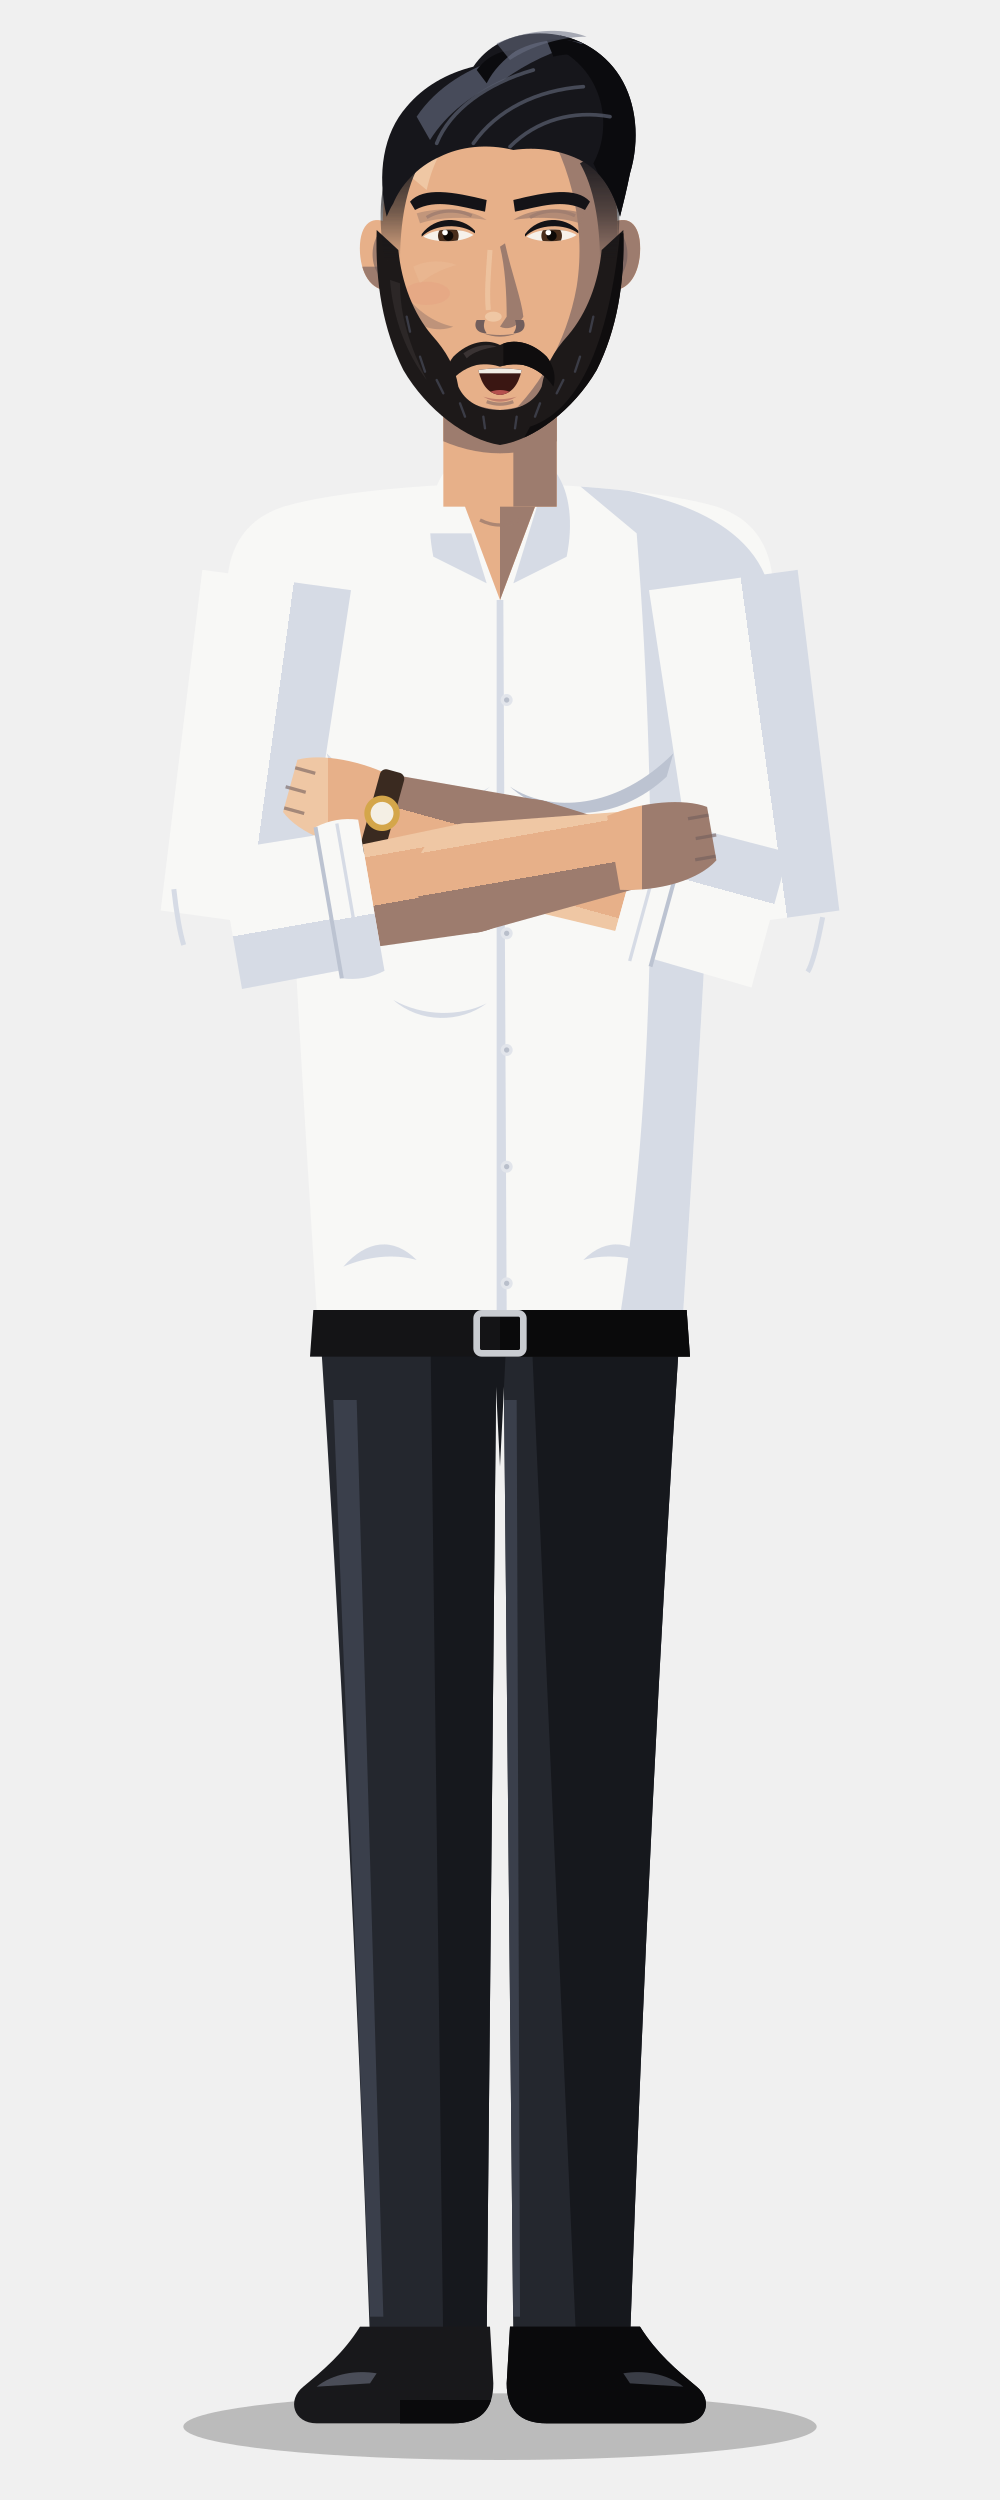
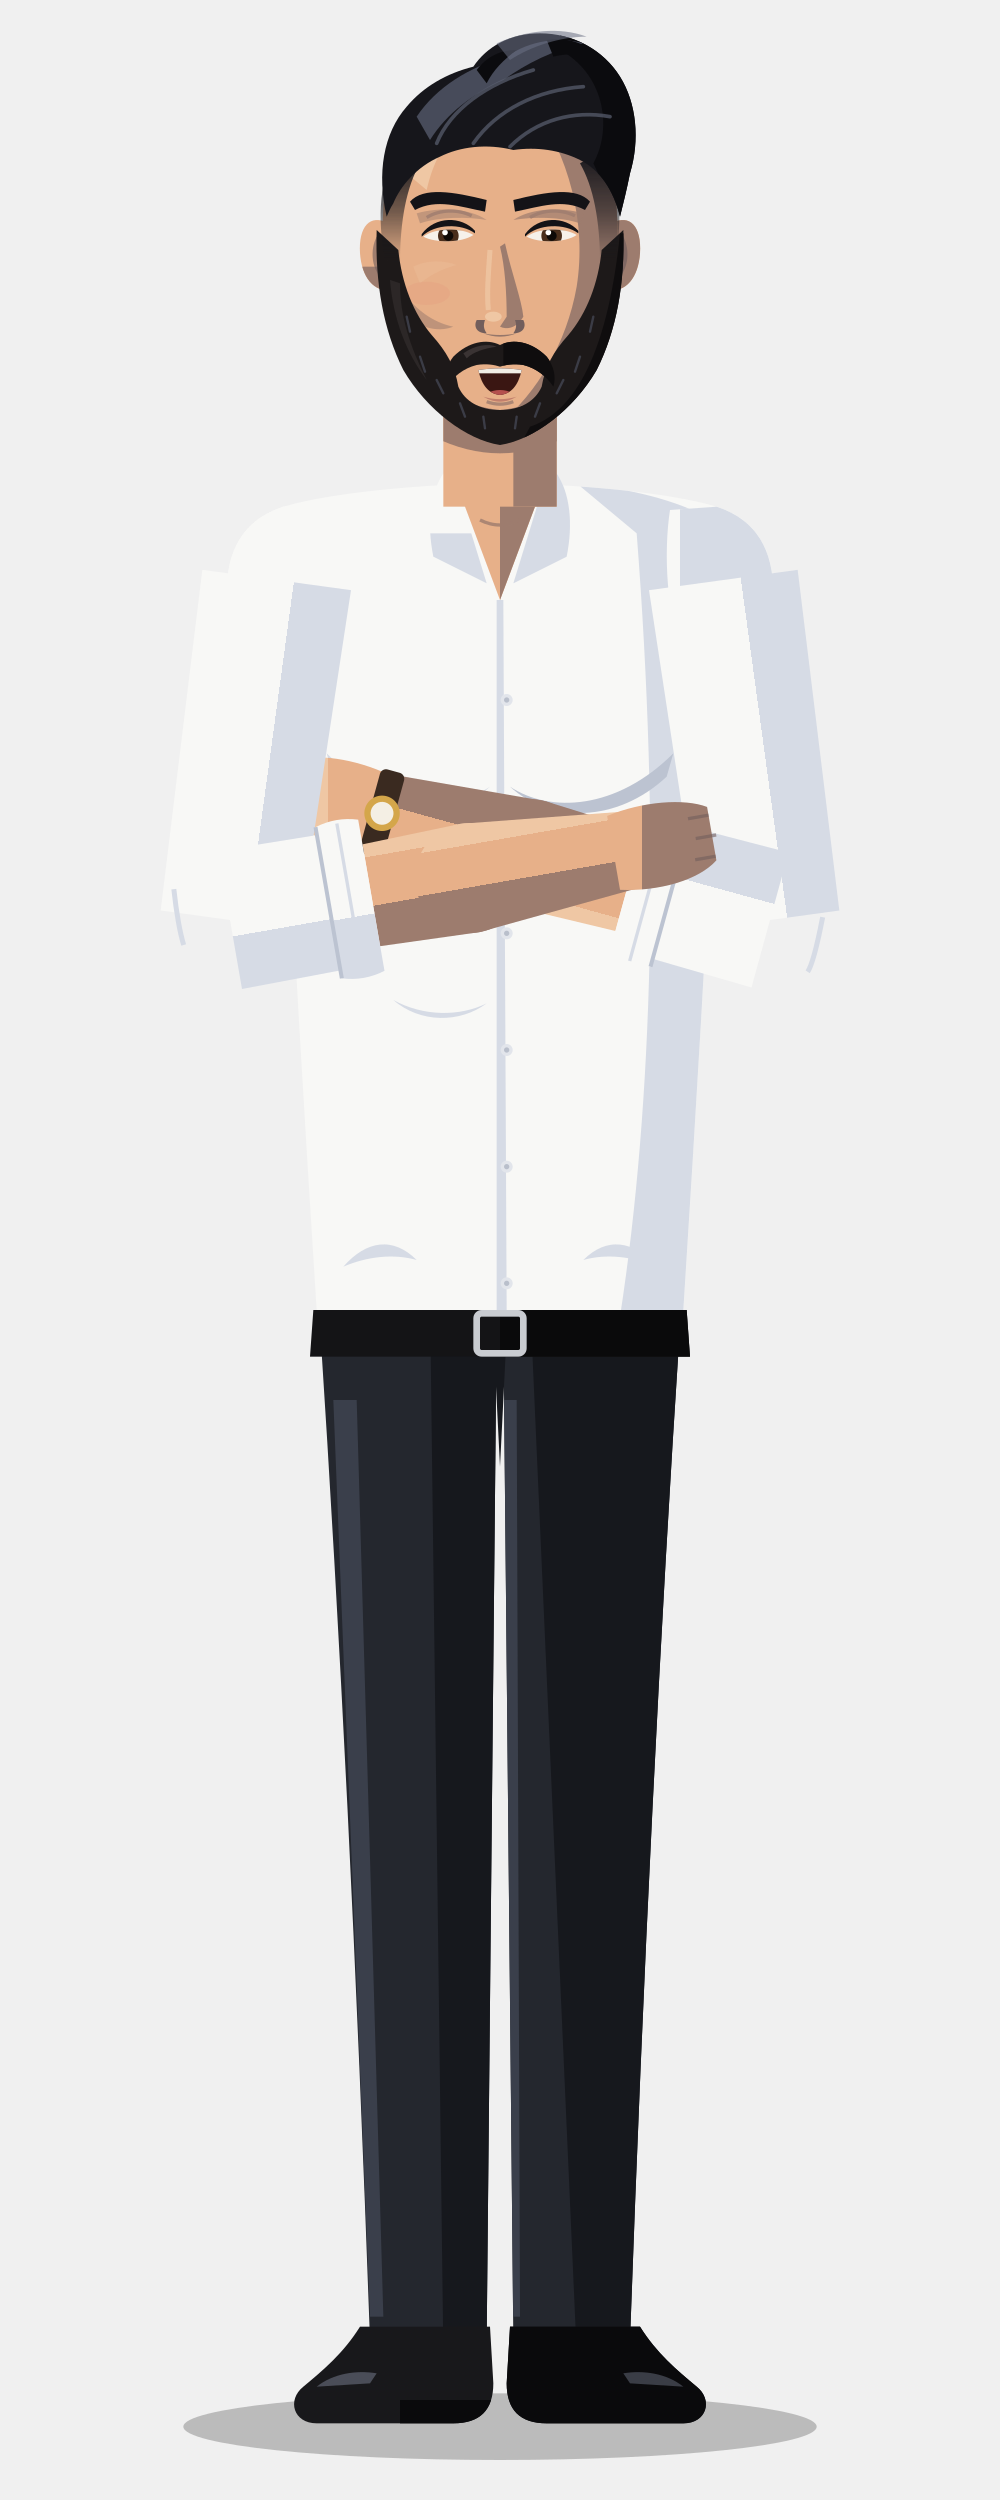
<svg xmlns="http://www.w3.org/2000/svg" viewBox="0 0 600 1500" width="600" height="1500">
  <defs>
    <linearGradient id="fade" x1="0" y1="0" x2="0" y2="1">
      <stop offset="0" stop-color="#16161b" stop-opacity="1" />
      <stop offset="0.55" stop-color="#16161b" stop-opacity="0.55" />
      <stop offset="1" stop-color="#16161b" stop-opacity="0" />
    </linearGradient>
    <clipPath id="c1">
      <path d="M192,796 L298,796 L292,1404 L222,1404 C214,1180 204,980 192,796 Z" />
    </clipPath>
    <clipPath id="c2">
      <path d="M 408,796 L 302,796 L 308,1404 L 378,1404 C 386,1180 396,980 408,796 Z" />
    </clipPath>
    <clipPath id="c3">
      <path d="M216,1396 L294,1396 L296,1430 C296,1446 288,1454 272,1454 L190,1454 C176,1454 172,1440 182,1432 C194,1422 206,1412 216,1396 Z" />
    </clipPath>
    <clipPath id="c4">
      <path d="M 384,1396 L 306,1396 L 304,1430 C 304,1446 312,1454 328,1454 L 410,1454 C 424,1454 428,1440 418,1432 C 406,1422 394,1412 384,1396 Z" />
    </clipPath>
    <clipPath id="c5">
      <path d="M300,290 C268,290 204,294 170,304 C146,312 136,330 136,356 L140,404 C148,432 162,452 172,470 C176,560 182,660 190,786 L410,786 C418,660 424,560 428,470 C438,452 452,432 460,404 L464,356 C464,330 454,312 430,304 C396,294 332,290 300,290 Z" />
    </clipPath>
    <clipPath id="c6">
      <path d="M276,296 L324,296 L300,360 Z" />
    </clipPath>
    <clipPath id="c7">
      <path d="M266,284 C258,296 256,314 260,334 L292,350 L276,298 Z" />
    </clipPath>
    <clipPath id="c8">
      <path d="M 334,284 C 342,296 344,314 340,334 L 308,350 L 324,298 Z" />
    </clipPath>
    <clipPath id="c9">
      <path d="M188,786 L412,786 L414,814 L186,814 Z" />
    </clipPath>
-     <linearGradient id="g10" gradientUnits="userSpaceOnUse" x1="404.9" y1="455.9" x2="491.1" y2="444.1">
-       <stop offset="0" stop-color="#f8f8f6" />
-       <stop offset="0.62" stop-color="#f8f8f6" />
-       <stop offset="0.62" stop-color="#d6dbe5" />
-       <stop offset="1" stop-color="#d6dbe5" />
-     </linearGradient>
-     <linearGradient id="g11" gradientUnits="userSpaceOnUse" x1="108.9" y1="444.1" x2="195.1" y2="455.9">
-       <stop offset="0" stop-color="#f8f8f6" />
-       <stop offset="0.62" stop-color="#f8f8f6" />
-       <stop offset="0.62" stop-color="#d6dbe5" />
-       <stop offset="1" stop-color="#d6dbe5" />
-     </linearGradient>
-     <linearGradient id="g12" gradientUnits="userSpaceOnUse" x1="339.4" y1="551.5" x2="356.4" y2="489.8">
-       <stop offset="0" stop-color="#efc7a4" />
-       <stop offset="0.14" stop-color="#efc7a4" />
-       <stop offset="0.14" stop-color="#e7b089" />
-       <stop offset="0.6" stop-color="#e7b089" />
-       <stop offset="0.6" stop-color="#9d7c6e" />
-       <stop offset="1" stop-color="#9d7c6e" />
-     </linearGradient>
-     <linearGradient id="g13" gradientUnits="userSpaceOnUse" x1="256.1" y1="523.9" x2="270.7" y2="470.9">
-       <stop offset="0" stop-color="#efc7a4" />
-       <stop offset="0.14" stop-color="#efc7a4" />
-       <stop offset="0.14" stop-color="#e7b089" />
-       <stop offset="0.6" stop-color="#e7b089" />
-       <stop offset="0.6" stop-color="#9d7c6e" />
-       <stop offset="1" stop-color="#9d7c6e" />
-     </linearGradient>
-     <linearGradient id="g14" gradientUnits="userSpaceOnUse" x1="415.0" y1="582.1" x2="437.0" y2="502.1">
-       <stop offset="0" stop-color="#f8f8f6" />
-       <stop offset="0.62" stop-color="#f8f8f6" />
-       <stop offset="0.62" stop-color="#d6dbe5" />
-       <stop offset="1" stop-color="#d6dbe5" />
-     </linearGradient>
-     <linearGradient id="g15" gradientUnits="userSpaceOnUse" x1="377.8" y1="576.6" x2="402.2" y2="487.8">
-       <stop offset="0" stop-color="#f8f8f6" />
-       <stop offset="0.62" stop-color="#f8f8f6" />
-       <stop offset="0.62" stop-color="#d6dbe5" />
-       <stop offset="1" stop-color="#d6dbe5" />
-     </linearGradient>
-     <linearGradient id="g16" gradientUnits="userSpaceOnUse" x1="-7.4" y1="27.0" x2="7.4" y2="-27.0">
-       <stop offset="0" stop-color="#efc7a4" />
-       <stop offset="0.14" stop-color="#efc7a4" />
-       <stop offset="0.14" stop-color="#e7b089" />
-       <stop offset="0.6" stop-color="#e7b089" />
-       <stop offset="0.6" stop-color="#9d7c6e" />
-       <stop offset="1" stop-color="#9d7c6e" />
-     </linearGradient>
-     <linearGradient id="g17" gradientUnits="userSpaceOnUse" x1="246.9" y1="500.5" x2="257.9" y2="563.5">
-       <stop offset="0" stop-color="#efc7a4" />
-       <stop offset="0.14" stop-color="#efc7a4" />
-       <stop offset="0.14" stop-color="#e7b089" />
-       <stop offset="0.6" stop-color="#e7b089" />
-       <stop offset="0.6" stop-color="#9d7c6e" />
-       <stop offset="1" stop-color="#9d7c6e" />
-     </linearGradient>
-     <linearGradient id="g18" gradientUnits="userSpaceOnUse" x1="332.1" y1="490.1" x2="341.6" y2="544.3">
-       <stop offset="0" stop-color="#efc7a4" />
-       <stop offset="0.14" stop-color="#efc7a4" />
-       <stop offset="0.14" stop-color="#e7b089" />
-       <stop offset="0.6" stop-color="#e7b089" />
-       <stop offset="0.6" stop-color="#9d7c6e" />
-       <stop offset="1" stop-color="#9d7c6e" />
-     </linearGradient>
-     <linearGradient id="g19" gradientUnits="userSpaceOnUse" x1="166.8" y1="504.8" x2="181.2" y2="586.6">
-       <stop offset="0" stop-color="#f8f8f6" />
-       <stop offset="0.62" stop-color="#f8f8f6" />
-       <stop offset="0.62" stop-color="#d6dbe5" />
-       <stop offset="1" stop-color="#d6dbe5" />
-     </linearGradient>
-     <linearGradient id="g20" gradientUnits="userSpaceOnUse" x1="202.1" y1="494.1" x2="217.9" y2="584.7">
-       <stop offset="0" stop-color="#f8f8f6" />
-       <stop offset="0.62" stop-color="#f8f8f6" />
-       <stop offset="0.62" stop-color="#d6dbe5" />
-       <stop offset="1" stop-color="#d6dbe5" />
-     </linearGradient>
-     <linearGradient id="g21" gradientUnits="userSpaceOnUse" x1="4.8" y1="-27.6" x2="-4.8" y2="27.6">
-       <stop offset="0" stop-color="#efc7a4" />
-       <stop offset="0.14" stop-color="#efc7a4" />
-       <stop offset="0.14" stop-color="#e7b089" />
-       <stop offset="0.6" stop-color="#e7b089" />
-       <stop offset="0.6" stop-color="#9d7c6e" />
-       <stop offset="1" stop-color="#9d7c6e" />
-     </linearGradient>
-     <clipPath id="c22">
+     <clipPath id="c10">
+       <path d="M170,304 C146,312 136,330 136,356 L140,404 C152,410 174,406 190,392 C200,370 202,332 198,306 Z" />
+     </clipPath>
+     <clipPath id="c11">
+       <path d="M 430,304 C 454,312 464,330 464,356 L 460,404 C 448,410 426,406 410,392 C 400,370 398,332 402,306 Z" />
+     </clipPath>
+     <clipPath id="c12">
      <path d="M233,134 C222,128 215,136 216,152 C217,166 224,176 236,174 Z" />
    </clipPath>
-     <clipPath id="c23">
+     <clipPath id="c13">
      <path d="M 367,134 C 378,128 385,136 384,152 C 383,166 376,176 364,174 Z" />
    </clipPath>
-     <clipPath id="c24">
+     <clipPath id="c14">
      <path d="M266,220 L266,304 L334,304 L334,220 Z" />
    </clipPath>
-     <clipPath id="c25">
+     <clipPath id="c15">
      <path d="M300,64 C341,64 369,88 370,126 C372,152 368,176 360,196 L351,214 C340,232 322,244 300,246 C278,244 260,232 249,214 L240,196 C232,176 228,152 230,126 C231,88 259,64 300,64 Z" />
    </clipPath>
-     <clipPath id="c26">
+     <clipPath id="c16">
      <path d="M254,142 C261,136.5 277,136.5 284,141 C277,145.85 261,145.85 254,142 Z" />
    </clipPath>
-     <clipPath id="c27">
+     <clipPath id="c17">
      <path d="M316,142 C323,136.5 339,136.5 346,141 C339,145.85 323,145.85 316,142 Z" />
    </clipPath>
-     <clipPath id="c28">
+     <clipPath id="c18">
      <path d="M226,138 C225,170 230,198 242,222 C256,246 280,264 300,267 C320,264 344,246 358,222 C370,198 375,170 374,138 L361,150 C359,170 352,188 341,201 C332,211 327,220 325,232 C321,241 312,246 300,246 C288,246 279,241 275,232 C273,220 268,211 259,201 C248,188 241,170 239,150 Z" />
    </clipPath>
-     <clipPath id="c29">
+     <clipPath id="c19">
      <path d="M272,214 C281,205 292,203 300,207 C308,203 319,205 328,214 C332,219 334,226 332,232 C328,226 322,221 314,219 C308,218 303,219 300,220 C297,219 292,218 286,219 C278,221 272,226 268,232 C266,226 268,219 272,214 Z" />
    </clipPath>
-     <clipPath id="c30">
+     <clipPath id="c20">
      <path d="M287,222 Q300,220 313,222 Q310,236 300,237 Q290,236 287,222 Z" />
    </clipPath>
-     <clipPath id="c31">
+     <clipPath id="c21">
      <path d="M232,130 C226,104 230,80 244,64 C254,52 268,44 284,40 C292,28 306,20 324,20 C344,20 362,30 372,46 C382,62 384,84 378,104 C376,114 374,122 372,130 C368,114 360,102 348,96 C336,90 322,88 308,90 C292,86 276,88 264,94 C250,100 240,112 236,122 C234,125 233,128 232,130 Z" />
    </clipPath>
+     <linearGradient id="g22" gradientUnits="userSpaceOnUse" x1="404.9" y1="455.9" x2="491.1" y2="444.1">
+       <stop offset="0" stop-color="#f8f8f6" />
+       <stop offset="0.62" stop-color="#f8f8f6" />
+       <stop offset="0.62" stop-color="#d6dbe5" />
+       <stop offset="1" stop-color="#d6dbe5" />
+     </linearGradient>
+     <linearGradient id="g23" gradientUnits="userSpaceOnUse" x1="339.4" y1="551.5" x2="356.4" y2="489.8">
+       <stop offset="0" stop-color="#efc7a4" />
+       <stop offset="0.14" stop-color="#efc7a4" />
+       <stop offset="0.14" stop-color="#e7b089" />
+       <stop offset="0.6" stop-color="#e7b089" />
+       <stop offset="0.6" stop-color="#9d7c6e" />
+       <stop offset="1" stop-color="#9d7c6e" />
+     </linearGradient>
+     <linearGradient id="g24" gradientUnits="userSpaceOnUse" x1="256.1" y1="523.9" x2="270.7" y2="470.9">
+       <stop offset="0" stop-color="#efc7a4" />
+       <stop offset="0.14" stop-color="#efc7a4" />
+       <stop offset="0.14" stop-color="#e7b089" />
+       <stop offset="0.6" stop-color="#e7b089" />
+       <stop offset="0.6" stop-color="#9d7c6e" />
+       <stop offset="1" stop-color="#9d7c6e" />
+     </linearGradient>
+     <linearGradient id="g25" gradientUnits="userSpaceOnUse" x1="415.0" y1="582.1" x2="437.0" y2="502.1">
+       <stop offset="0" stop-color="#f8f8f6" />
+       <stop offset="0.62" stop-color="#f8f8f6" />
+       <stop offset="0.62" stop-color="#d6dbe5" />
+       <stop offset="1" stop-color="#d6dbe5" />
+     </linearGradient>
+     <linearGradient id="g26" gradientUnits="userSpaceOnUse" x1="377.8" y1="576.6" x2="402.2" y2="487.8">
+       <stop offset="0" stop-color="#f8f8f6" />
+       <stop offset="0.62" stop-color="#f8f8f6" />
+       <stop offset="0.62" stop-color="#d6dbe5" />
+       <stop offset="1" stop-color="#d6dbe5" />
+     </linearGradient>
+     <linearGradient id="g27" gradientUnits="userSpaceOnUse" x1="-7.4" y1="27.0" x2="7.4" y2="-27.0">
+       <stop offset="0" stop-color="#efc7a4" />
+       <stop offset="0.14" stop-color="#efc7a4" />
+       <stop offset="0.14" stop-color="#e7b089" />
+       <stop offset="0.6" stop-color="#e7b089" />
+       <stop offset="0.6" stop-color="#9d7c6e" />
+       <stop offset="1" stop-color="#9d7c6e" />
+     </linearGradient>
+     <linearGradient id="g28" gradientUnits="userSpaceOnUse" x1="108.9" y1="444.1" x2="195.1" y2="455.9">
+       <stop offset="0" stop-color="#f8f8f6" />
+       <stop offset="0.62" stop-color="#f8f8f6" />
+       <stop offset="0.62" stop-color="#d6dbe5" />
+       <stop offset="1" stop-color="#d6dbe5" />
+     </linearGradient>
+     <linearGradient id="g29" gradientUnits="userSpaceOnUse" x1="246.9" y1="500.5" x2="257.9" y2="563.5">
+       <stop offset="0" stop-color="#efc7a4" />
+       <stop offset="0.14" stop-color="#efc7a4" />
+       <stop offset="0.14" stop-color="#e7b089" />
+       <stop offset="0.6" stop-color="#e7b089" />
+       <stop offset="0.6" stop-color="#9d7c6e" />
+       <stop offset="1" stop-color="#9d7c6e" />
+     </linearGradient>
+     <linearGradient id="g30" gradientUnits="userSpaceOnUse" x1="332.1" y1="490.1" x2="341.6" y2="544.3">
+       <stop offset="0" stop-color="#efc7a4" />
+       <stop offset="0.14" stop-color="#efc7a4" />
+       <stop offset="0.14" stop-color="#e7b089" />
+       <stop offset="0.6" stop-color="#e7b089" />
+       <stop offset="0.6" stop-color="#9d7c6e" />
+       <stop offset="1" stop-color="#9d7c6e" />
+     </linearGradient>
+     <linearGradient id="g31" gradientUnits="userSpaceOnUse" x1="166.8" y1="504.8" x2="181.2" y2="586.6">
+       <stop offset="0" stop-color="#f8f8f6" />
+       <stop offset="0.62" stop-color="#f8f8f6" />
+       <stop offset="0.62" stop-color="#d6dbe5" />
+       <stop offset="1" stop-color="#d6dbe5" />
+     </linearGradient>
+     <linearGradient id="g32" gradientUnits="userSpaceOnUse" x1="202.1" y1="494.1" x2="217.9" y2="584.7">
+       <stop offset="0" stop-color="#f8f8f6" />
+       <stop offset="0.62" stop-color="#f8f8f6" />
+       <stop offset="0.62" stop-color="#d6dbe5" />
+       <stop offset="1" stop-color="#d6dbe5" />
+     </linearGradient>
+     <linearGradient id="g33" gradientUnits="userSpaceOnUse" x1="4.8" y1="-27.6" x2="-4.8" y2="27.6">
+       <stop offset="0" stop-color="#efc7a4" />
+       <stop offset="0.14" stop-color="#efc7a4" />
+       <stop offset="0.14" stop-color="#e7b089" />
+       <stop offset="0.6" stop-color="#e7b089" />
+       <stop offset="0.6" stop-color="#9d7c6e" />
+       <stop offset="1" stop-color="#9d7c6e" />
+     </linearGradient>
  </defs>
  <ellipse cx="300" cy="1456" rx="190" ry="20" fill="#000" opacity="0.22" />
  <path d="M192,796 L298,796 L292,1404 L222,1404 C214,1180 204,980 192,796 Z" fill="#24272e" />
  <g clip-path="url(#c1)">
    <path d="M258,780 L304,780 L300,1412 L266,1412 Z" fill="#16181d" />
    <path d="M200,840 L214,840 L230,1390 L222,1390 Z" fill="#3a3f4b" />
  </g>
  <path d="M 408,796 L 302,796 L 308,1404 L 378,1404 C 386,1180 396,980 408,796 Z" fill="#24272e" />
  <g clip-path="url(#c2)">
    <path d="M318,780 L420,780 L420,1412 L346,1412 Z" fill="#16181d" />
    <path d="M 310,840 L 302,840 L 306,1390 L 312,1390 Z" fill="#3a3f4b" />
  </g>
  <path d="M296,800 L300,880 L304,800 Z" fill="#16181d" />
  <path d="M216,1396 L294,1396 L296,1430 C296,1446 288,1454 272,1454 L190,1454 C176,1454 172,1440 182,1432 C194,1422 206,1412 216,1396 Z" fill="#18181b" />
  <g clip-path="url(#c3)">
    <path d="M240,1440 L300,1440 L300,1460 L240,1460 Z" fill="#0a0a0c" />
    <path d="M190,1432 C200,1424 214,1422 226,1424 L222,1430 Z" fill="#4a4d58" />
  </g>
  <path d="M 384,1396 L 306,1396 L 304,1430 C 304,1446 312,1454 328,1454 L 410,1454 C 424,1454 428,1440 418,1432 C 406,1422 394,1412 384,1396 Z" fill="#18181b" />
  <g clip-path="url(#c4)">
    <path d="M300,1380 L440,1380 L440,1460 L300,1460 Z" fill="#0a0a0c" />
    <path d="M 410,1432 C 400,1424 386,1422 374,1424 L 378,1430 Z" fill="#3a3d46" />
  </g>
  <path d="M300,290 C268,290 204,294 170,304 C146,312 136,330 136,356 L140,404 C148,432 162,452 172,470 C176,560 182,660 190,786 L410,786 C418,660 424,560 428,470 C438,452 452,432 460,404 L464,356 C464,330 454,312 430,304 C396,294 332,290 300,290 Z" fill="#f8f8f6" />
  <g clip-path="url(#c5)">
    <path d="M346,290 C406,296 466,316 464,374 C460,422 444,450 430,474 L414,790 L372,790 C392,660 396,500 382,320 Z" fill="#d6dbe5" />
    <path d="M138,392 C148,428 162,452 174,472 L184,472 C172,448 160,422 150,392 Z" fill="#d6dbe5" />
  </g>
  <path d="M196,452 C230,486 270,488 294,472 C270,494 230,494 200,466 Z" fill="#d6dbe5" />
  <path d="M404,452 C370,486 330,488 306,472 C330,494 370,494 400,466 Z" fill="#bcc3d1" />
  <path d="M236,600 C254,610 276,610 292,602 C276,614 252,614 236,600 Z" fill="#d6dbe5" />
  <path d="M206,760 C220,744 236,742 250,756 C236,752 220,754 206,760 Z" fill="#d6dbe5" />
  <path d="M350,756 C364,742 380,744 394,760 C380,754 364,752 350,756 Z" fill="#d6dbe5" />
  <path d="M238,520 C256,530 276,530 292,522 C276,534 254,534 238,520 Z" fill="#d6dbe5" />
  <path d="M276,296 L324,296 L300,360 Z" fill="#e7b089" />
  <g clip-path="url(#c6)">
    <path d="M300,290 L330,290 L300,364 Z" fill="#9d7c6e" />
  </g>
  <path d="M288,312 Q300,318 312,312" fill="none" stroke="#9d7c6e" stroke-width="2" opacity="0.8" />
  <path d="M266,284 C258,296 256,314 260,334 L292,350 L276,298 Z" fill="#f8f8f6" />
  <g clip-path="url(#c7)">
    <path d="M256,320 L292,320 L292,352 L256,352 Z" fill="#d6dbe5" />
  </g>
  <path d="M 334,284 C 342,296 344,314 340,334 L 308,350 L 324,298 Z" fill="#f8f8f6" />
  <g clip-path="url(#c8)">
    <path d="M 334,284 C 342,296 344,314 340,334 L 308,350 L 324,298 Z" fill="#d6dbe5" />
  </g>
  <path d="M268,286 Q300,280 332,286 L326,292 Q300,288 274,292 Z" fill="#d6dbe5" />
  <path d="M298,360 L302,360 L304,786 L298,786 Z" fill="#d6dbe5" />
  <circle cx="304" cy="420" r="3.6" fill="#e2e5eb" />
  <circle cx="304" cy="420" r="1.6" fill="#b9bfcb" />
  <circle cx="304" cy="490" r="3.6" fill="#e2e5eb" />
  <circle cx="304" cy="490" r="1.6" fill="#b9bfcb" />
  <circle cx="304" cy="560" r="3.6" fill="#e2e5eb" />
  <circle cx="304" cy="560" r="1.6" fill="#b9bfcb" />
  <circle cx="304" cy="630" r="3.6" fill="#e2e5eb" />
  <circle cx="304" cy="630" r="1.6" fill="#b9bfcb" />
  <circle cx="304" cy="700" r="3.6" fill="#e2e5eb" />
  <circle cx="304" cy="700" r="1.6" fill="#b9bfcb" />
  <circle cx="304" cy="770" r="3.6" fill="#e2e5eb" />
  <circle cx="304" cy="770" r="1.6" fill="#b9bfcb" />
  <path d="M188,786 L412,786 L414,814 L186,814 Z" fill="#141416" />
  <g clip-path="url(#c9)">
    <path d="M300,780 L420,780 L420,820 L300,820 Z" fill="#0a0a0b" />
  </g>
  <rect x="286" y="788" width="28" height="24" rx="3" fill="none" stroke="#c9ccd1" stroke-width="4" />
-   <path d="M389.4,354.1 L420.4,557.7 L503.6,546.3 L478.6,341.9 Z" fill="url(#g10)" />
-   <path d="M121.4,341.9 L96.4,546.3 L179.6,557.7 L210.6,354.1 Z" fill="url(#g11)" />
-   <path d="M369.2,558.6 L309.6,544.3 L327.1,480.7 L385.7,498.9 Z" fill="url(#g12)" />
-   <circle cx="318.3" cy="512.5" r="33.0" fill="url(#g13)" />
-   <path d="M309.6,544.3 L202.7,503.5 L214.3,461.1 L327.1,480.7 Z" fill="url(#g13)" />
-   <path d="M450.9,592.5 L379.1,571.7 L400.9,492.7 L473.1,511.5 Z" fill="url(#g14)" />
-   <path d="M414.7,491.3 Q403.3,484.0 389.7,484.4 L365.3,573.1 Q376.7,580.4 390.3,580.0 Z" fill="url(#g15)" />
-   <path d="M414.7,491.3 L390.3,580.0" stroke="#bcc3d1" stroke-width="2.4" />
-   <path d="M402.2,487.8 L377.8,576.6" stroke="#d6dbe5" stroke-width="2" />
-   <path d="M484.6,583.1 q3.7,-5.5 9.0,-32.8" fill="none" stroke="#d6dbe5" stroke-width="3" />
-   <g transform="translate(222.0,486.0) rotate(105.4)">
-     <g transform="scale(-1.25,1.25)">
-       <path d="M-18,-8 C-22,10 -20,30 -12,40 L14,40 C20,30 22,10 18,-8 Z" fill="url(#g16)" />
-       <path d="M-10,30 L-10,40 M0,32 L0,42 M10,30 L10,40" fill="none" stroke="#725e5c" stroke-width="1.6" opacity="0.6" />
-       <rect x="-21" y="-12" width="42" height="12" rx="3" fill="#3a2a20" />
-       <circle cx="0" cy="-6" r="8.5" fill="#d4a64a" />
-       <circle cx="0" cy="-6" r="5.5" fill="#f4efe4" />
-     </g>
-   </g>
-   <path d="M217.5,506.6 L276.3,494.3 L287.6,559.3 L228.1,567.7 Z" fill="url(#g17)" />
-   <circle cx="282.0" cy="526.8" r="33.0" fill="url(#g18)" />
-   <path d="M276.3,494.3 L388.0,485.9 L395.6,529.3 L287.6,559.3 Z" fill="url(#g18)" />
-   <path d="M130.8,510.6 L202.9,499.0 L217.1,579.8 L145.2,593.4 Z" fill="url(#g19)" />
-   <path d="M205.1,587.0 Q218.6,588.7 230.7,582.5 L214.9,491.8 Q201.4,490.1 189.3,496.3 Z" fill="url(#g20)" />
-   <path d="M205.1,587.0 L189.3,496.3" stroke="#bcc3d1" stroke-width="2.4" />
-   <path d="M217.9,584.7 L202.1,494.1" stroke="#d6dbe5" stroke-width="2" />
-   <path d="M104.3,533.5 q2.4,21.8 5.9,33.5" fill="none" stroke="#d6dbe5" stroke-width="3" />
-   <g transform="translate(378.0,510.0) rotate(-99.9)">
-     <g transform="scale(1.25,1.25)">
-       <path d="M-18,-8 C-22,10 -20,30 -12,40 L14,40 C20,30 22,10 18,-8 Z" fill="url(#g21)" />
-       <path d="M-10,30 L-10,40 M0,32 L0,42 M10,30 L10,40" fill="none" stroke="#725e5c" stroke-width="1.6" opacity="0.6" />
-     </g>
+   <path d="M170,304 C146,312 136,330 136,356 L140,404 C152,410 174,406 190,392 C200,370 202,332 198,306 Z" fill="#f8f8f6" />
+   <path d="M 430,304 C 454,312 464,330 464,356 L 460,404 C 448,410 426,406 410,392 C 400,370 398,332 402,306 Z" fill="#f8f8f6" />
+   <g clip-path="url(#c11)">
+     <path d="M408,290 L470,290 L470,420 L408,420 Z" fill="#d6dbe5" />
  </g>
  <path d="M233,134 C222,128 215,136 216,152 C217,166 224,176 236,174 Z" fill="#e7b089" />
-   <g clip-path="url(#c22)">
+   <g clip-path="url(#c12)">
    <path d="M200,160 L240,160 L240,190 L200,190 Z" fill="#9d7c6e" />
  </g>
  <path d="M 367,134 C 378,128 385,136 384,152 C 383,166 376,176 364,174 Z" fill="#e7b089" />
-   <g clip-path="url(#c23)">
+   <g clip-path="url(#c13)">
    <path d="M360,120 L400,120 L400,190 L360,190 Z" fill="#9d7c6e" />
  </g>
  <path d="M226,142 C222,150 223,160 228,166 L230,164 C227,158 226,150 229,144 Z" fill="#725e5c" opacity="0.6" />
  <path d="M 374,142 C 378,150 377,160 372,166 L 370,164 C 373,158 374,150 371,144 Z" fill="#725e5c" opacity="0.7" />
  <path d="M266,220 L266,304 L334,304 L334,220 Z" fill="#e7b089" />
-   <g clip-path="url(#c24)">
+   <g clip-path="url(#c14)">
    <path d="M308,210 L340,210 L340,310 L308,310 Z" fill="#9d7c6e" />
    <path d="M260,210 L340,210 L340,262 Q300,282 260,262 Z" fill="#9d7c6e" />
  </g>
  <path d="M300,64 C341,64 369,88 370,126 C372,152 368,176 360,196 L351,214 C340,232 322,244 300,246 C278,244 260,232 249,214 L240,196 C232,176 228,152 230,126 C231,88 259,64 300,64 Z" fill="#e7b089" />
-   <g clip-path="url(#c25)">
+   <g clip-path="url(#c15)">
    <path d="M318,60 C352,70 376,96 376,130 C378,170 368,204 350,228 C336,244 318,252 300,254 C322,236 340,206 346,172 C352,134 342,94 318,60 Z" fill="#9d7c6e" />
    <path d="M244,104 C250,86 264,74 282,70 C268,82 260,96 256,114 Z" fill="#efc7a4" />
  </g>
  <path d="M248,160 C256,156 266,156 274,159 C266,161 258,165 252,170 Z" fill="#efc7a4" opacity="0.25" />
  <path d="M244,178 C252,188 262,194 272,196 C262,200 250,196 244,188 Z" fill="#9d7c6e" opacity="0.55" />
  <ellipse cx="256" cy="176" rx="14" ry="7" fill="#e07e70" opacity="0.14" />
  <path d="M246,121 C254,112 272,115 292,120 L291,127 C276,124 262,119 249,126 Z" fill="#141317" />
  <path d="M 354,121 C 346,112 328,115 308,120 L 309,127 C 324,124 338,119 351,126 Z" fill="#141317" />
  <path d="M250,128 C264,124 282,125 292,132 C280,130 264,130 252,134 Z" fill="#9d7c6e" opacity="0.5" />
  <path d="M 350,128 C 336,124 318,125 308,132 C 320,130 336,130 348,134 Z" fill="#9d7c6e" opacity="0.7" />
  <path d="M254,142 C261,136.5 277,136.5 284,141 C277,145.85 261,145.85 254,142 Z" fill="#f6f1ea" />
-   <g clip-path="url(#c26)">
+   <g clip-path="url(#c16)">
    <circle cx="269" cy="141.5" r="6.2" fill="#4a2e1c" />
    <circle cx="269" cy="141.5" r="3" fill="#0e0907" />
    <circle cx="267" cy="139.5" r="1.7" fill="#fff" />
    <rect x="249" y="120" width="40" height="18.5" fill="#000" opacity="0.14" />
  </g>
  <path d="M253,142 C261,134.0 277,134.0 285,140 L285,138.5 C277,129.5 261,129.5 253,140.5 Z" fill="#141317" />
  <path d="M256,130.5 C264,125.5 275,125.5 283,129.5" fill="none" stroke="#9d7c6e" stroke-width="2" opacity="0.8" />
  <path d="M316,142 C323,136.5 339,136.5 346,141 C339,145.85 323,145.85 316,142 Z" fill="#f6f1ea" />
-   <g clip-path="url(#c27)">
+   <g clip-path="url(#c17)">
    <circle cx="331" cy="141.5" r="6.2" fill="#4a2e1c" />
    <circle cx="331" cy="141.5" r="3" fill="#0e0907" />
    <circle cx="329" cy="139.5" r="1.7" fill="#fff" />
    <rect x="311" y="120" width="40" height="18.5" fill="#000" opacity="0.14" />
  </g>
  <path d="M315,142 C323,134.0 339,134.0 347,140 L347,138.5 C339,129.5 323,129.5 315,140.5 Z" fill="#141317" />
  <path d="M318,130.5 C326,125.5 337,125.5 345,129.5" fill="none" stroke="#9d7c6e" stroke-width="2" opacity="0.8" />
  <path d="M303,146 C307,164 313,180 314,190 C310,197 304,198 300,196 L304,190 C304,176 303,160 300,148 Z" fill="#9d7c6e" />
  <path d="M286,192 C284,196 286,200 292,200 C290,197 290,195 291,192 Z" fill="#725e5c" />
  <path d="M314,192 C316,196 314,200 308,200 C310,197 310,195 309,192 Z" fill="#725e5c" />
  <path d="M290,200 Q300,204 310,200 Q300,202 290,200 Z" fill="#725e5c" opacity="0.7" />
  <ellipse cx="296" cy="190" rx="5" ry="3" fill="#efc7a4" />
  <path d="M294,150 C293,164 292,176 293,186" fill="none" stroke="#efc7a4" stroke-width="3" opacity="0.8" />
  <path d="M226,138 C225,170 230,198 242,222 C256,246 280,264 300,267 C320,264 344,246 358,222 C370,198 375,170 374,138 L361,150 C359,170 352,188 341,201 C332,211 327,220 325,232 C321,241 312,246 300,246 C288,246 279,241 275,232 C273,220 268,211 259,201 C248,188 241,170 239,150 Z" fill="#1d1919" />
-   <g clip-path="url(#c28)">
+   <g clip-path="url(#c18)">
    <path d="M318,256 C342,248 364,218 372,140 L390,140 L390,290 L300,290 Z" fill="#0f0d0e" />
    <path d="M234,168 C236,192 244,212 256,228 C246,208 240,190 240,170 Z" fill="#2c2727" />
  </g>
  <path d="M252,214 l3,9" fill="none" stroke="#474b5a" stroke-width="1.4" stroke-linecap="round" stroke-linejoin="round" opacity="0.7" />
  <path d="M262,228 l4,8" fill="none" stroke="#474b5a" stroke-width="1.4" stroke-linecap="round" stroke-linejoin="round" opacity="0.7" />
  <path d="M276,242 l3,8" fill="none" stroke="#474b5a" stroke-width="1.4" stroke-linecap="round" stroke-linejoin="round" opacity="0.7" />
  <path d="M290,250 l1,7" fill="none" stroke="#474b5a" stroke-width="1.4" stroke-linecap="round" stroke-linejoin="round" opacity="0.7" />
  <path d="M244,190 l2,9" fill="none" stroke="#474b5a" stroke-width="1.4" stroke-linecap="round" stroke-linejoin="round" opacity="0.7" />
  <path d="M310,250 l-1,7" fill="none" stroke="#474b5a" stroke-width="1.4" stroke-linecap="round" stroke-linejoin="round" opacity="0.7" />
  <path d="M324,242 l-3,8" fill="none" stroke="#474b5a" stroke-width="1.4" stroke-linecap="round" stroke-linejoin="round" opacity="0.7" />
  <path d="M338,228 l-4,8" fill="none" stroke="#474b5a" stroke-width="1.4" stroke-linecap="round" stroke-linejoin="round" opacity="0.7" />
  <path d="M348,214 l-3,9" fill="none" stroke="#474b5a" stroke-width="1.4" stroke-linecap="round" stroke-linejoin="round" opacity="0.7" />
  <path d="M356,190 l-2,9" fill="none" stroke="#474b5a" stroke-width="1.4" stroke-linecap="round" stroke-linejoin="round" opacity="0.7" />
  <path d="M272,214 C281,205 292,203 300,207 C308,203 319,205 328,214 C332,219 334,226 332,232 C328,226 322,221 314,219 C308,218 303,219 300,220 C297,219 292,218 286,219 C278,221 272,226 268,232 C266,226 268,219 272,214 Z" fill="#1d1919" />
-   <g clip-path="url(#c29)">
+   <g clip-path="url(#c19)">
    <path d="M302,200 L340,200 L340,236 L302,236 Z" fill="#0f0d0e" />
    <path d="M278,212 C285,207 293,206 298,208 C291,209 284,211 280,215 Z" fill="#3a3333" />
  </g>
  <path d="M287,222 Q300,220 313,222 Q310,236 300,237 Q290,236 287,222 Z" fill="#3a1612" />
-   <g clip-path="url(#c30)">
+   <g clip-path="url(#c20)">
    <rect x="278" y="218" width="44" height="6" fill="#f1ece4" />
    <ellipse cx="300" cy="240" rx="10" ry="6" fill="#b4504e" />
  </g>
  <path d="M290,238 Q300,244 310,238 Q300,241 290,238 Z" fill="#c27f6c" />
  <path d="M292,241 Q300,244 308,241" fill="none" stroke="#9d7c6e" stroke-width="2" opacity="0.8" />
  <path d="M231,156 C226,130 228,106 238,90 L252,98 C244,112 240,132 240,158 Z" fill="url(#fade)" />
  <path d="M 369,156 C 374,130 372,106 362,90 L 348,98 C 356,112 360,132 360,158 Z" fill="url(#fade)" />
  <path d="M232,130 C226,104 230,80 244,64 C254,52 268,44 284,40 C292,28 306,20 324,20 C344,20 362,30 372,46 C382,62 384,84 378,104 C376,114 374,122 372,130 C368,114 360,102 348,96 C336,90 322,88 308,90 C292,86 276,88 264,94 C250,100 240,112 236,122 C234,125 233,128 232,130 Z" fill="#16161b" />
-   <g clip-path="url(#c31)">
+   <g clip-path="url(#c21)">
    <path d="M336,18 C368,24 388,52 384,84 C382,104 376,118 372,132 L356,98 C368,76 362,44 336,30 Z" fill="#0b0b0e" />
    <path d="M250,70 C262,52 282,40 304,34 C318,24 336,22 350,26 C332,30 316,38 302,48 C284,56 268,68 258,84 Z" fill="#474b5a" />
  </g>
  <path d="M262,86 C270,66 292,50 320,42" fill="none" stroke="#5a5f70" stroke-width="2.2" stroke-linecap="round" stroke-linejoin="round" opacity="0.7" />
  <path d="M284,86 C298,66 322,54 350,52" fill="none" stroke="#5a5f70" stroke-width="2.2" stroke-linecap="round" stroke-linejoin="round" opacity="0.7" />
  <path d="M306,88 C322,72 344,66 366,70" fill="none" stroke="#5a5f70" stroke-width="2.2" stroke-linecap="round" stroke-linejoin="round" opacity="0.7" />
  <path d="M286,42 C292,34 300,30 310,30 C302,36 296,42 292,50 Z" fill="#0b0b0e" />
  <path d="M328,24 C340,22 352,26 360,34 C350,32 340,32 332,34 Z" fill="#0b0b0e" />
  <path d="M298,26 C316,18 336,16 352,22 C336,22 318,28 306,36 Z" fill="#6a7083" opacity="0.55" />
+   <path d="M389.4,354.1 L420.4,557.7 L503.6,546.3 L478.6,341.9 Z" fill="url(#g22)" />
+   <path d="M369.2,558.6 L309.6,544.3 L327.1,480.7 L385.7,498.9 Z" fill="url(#g23)" />
+   <circle cx="318.3" cy="512.5" r="33.0" fill="url(#g24)" />
+   <path d="M309.6,544.3 L202.7,503.5 L214.3,461.1 L327.1,480.7 Z" fill="url(#g24)" />
+   <path d="M450.9,592.5 L379.1,571.7 L400.9,492.7 L473.1,511.5 Z" fill="url(#g25)" />
+   <path d="M414.7,491.3 Q403.3,484.0 389.7,484.4 L365.3,573.1 Q376.7,580.4 390.3,580.0 Z" fill="url(#g26)" />
+   <path d="M414.7,491.3 L390.3,580.0" stroke="#bcc3d1" stroke-width="2.4" />
+   <path d="M402.2,487.8 L377.8,576.6" stroke="#d6dbe5" stroke-width="2" />
+   <path d="M484.6,583.1 q3.7,-5.5 9.0,-32.8" fill="none" stroke="#d6dbe5" stroke-width="3" />
+   <g transform="translate(222.0,486.0) rotate(105.4)">
+     <g transform="scale(-1.25,1.25)">
+       <path d="M-18,-8 C-22,10 -20,30 -12,40 L14,40 C20,30 22,10 18,-8 Z" fill="url(#g27)" />
+       <path d="M-10,30 L-10,40 M0,32 L0,42 M10,30 L10,40" fill="none" stroke="#725e5c" stroke-width="1.6" opacity="0.6" />
+       <rect x="-21" y="-12" width="42" height="12" rx="3" fill="#3a2a20" />
+       <circle cx="0" cy="-6" r="8.5" fill="#d4a64a" />
+       <circle cx="0" cy="-6" r="5.5" fill="#f4efe4" />
+     </g>
+   </g>
+   <path d="M121.4,341.9 L96.4,546.3 L179.6,557.7 L210.6,354.1 Z" fill="url(#g28)" />
+   <path d="M217.5,506.6 L276.3,494.3 L287.6,559.3 L228.1,567.7 Z" fill="url(#g29)" />
+   <circle cx="282.0" cy="526.8" r="33.0" fill="url(#g30)" />
+   <path d="M276.3,494.3 L388.0,485.9 L395.6,529.3 L287.6,559.3 Z" fill="url(#g30)" />
+   <path d="M130.8,510.6 L202.9,499.0 L217.1,579.8 L145.2,593.4 Z" fill="url(#g31)" />
+   <path d="M205.1,587.0 Q218.6,588.7 230.7,582.5 L214.9,491.8 Q201.4,490.1 189.3,496.3 Z" fill="url(#g32)" />
+   <path d="M205.1,587.0 L189.3,496.3" stroke="#bcc3d1" stroke-width="2.4" />
+   <path d="M217.9,584.7 L202.1,494.1" stroke="#d6dbe5" stroke-width="2" />
+   <path d="M104.3,533.5 q2.4,21.8 5.9,33.5" fill="none" stroke="#d6dbe5" stroke-width="3" />
+   <g transform="translate(378.0,510.0) rotate(-99.9)">
+     <g transform="scale(1.25,1.25)">
+       <path d="M-18,-8 C-22,10 -20,30 -12,40 L14,40 C20,30 22,10 18,-8 Z" fill="url(#g33)" />
+       <path d="M-10,30 L-10,40 M0,32 L0,42 M10,30 L10,40" fill="none" stroke="#725e5c" stroke-width="1.6" opacity="0.6" />
+     </g>
+   </g>
</svg>
